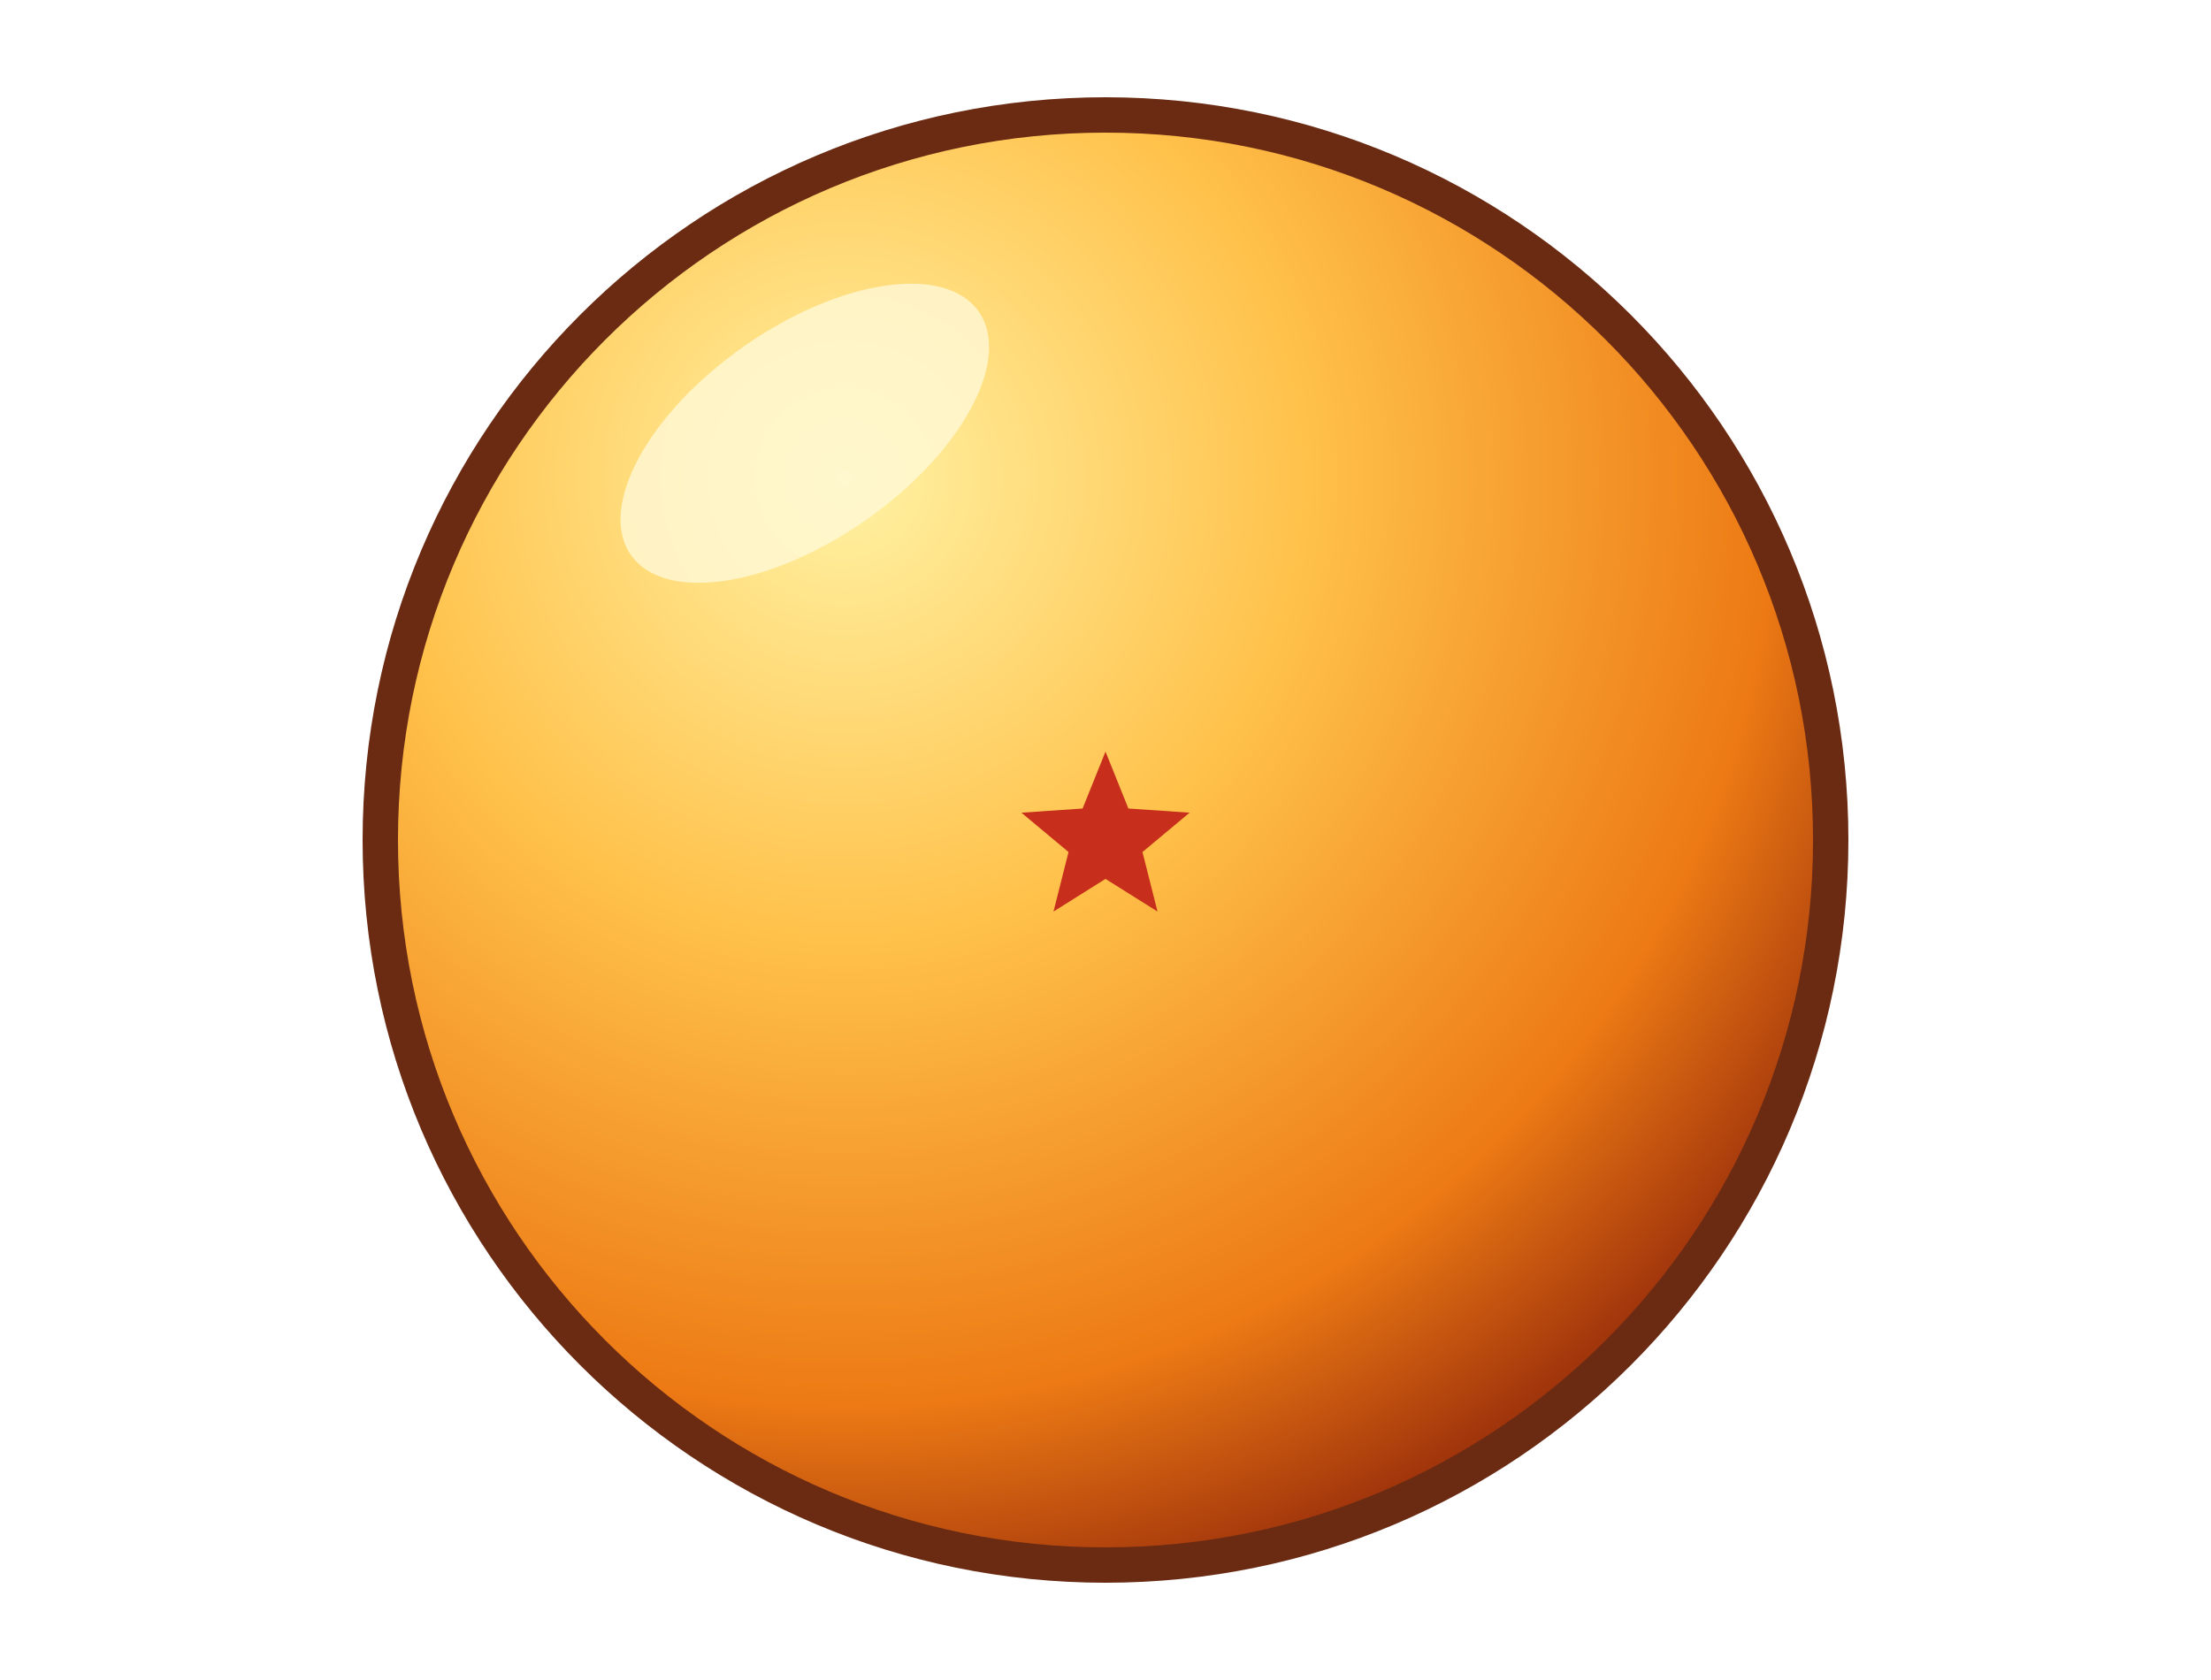
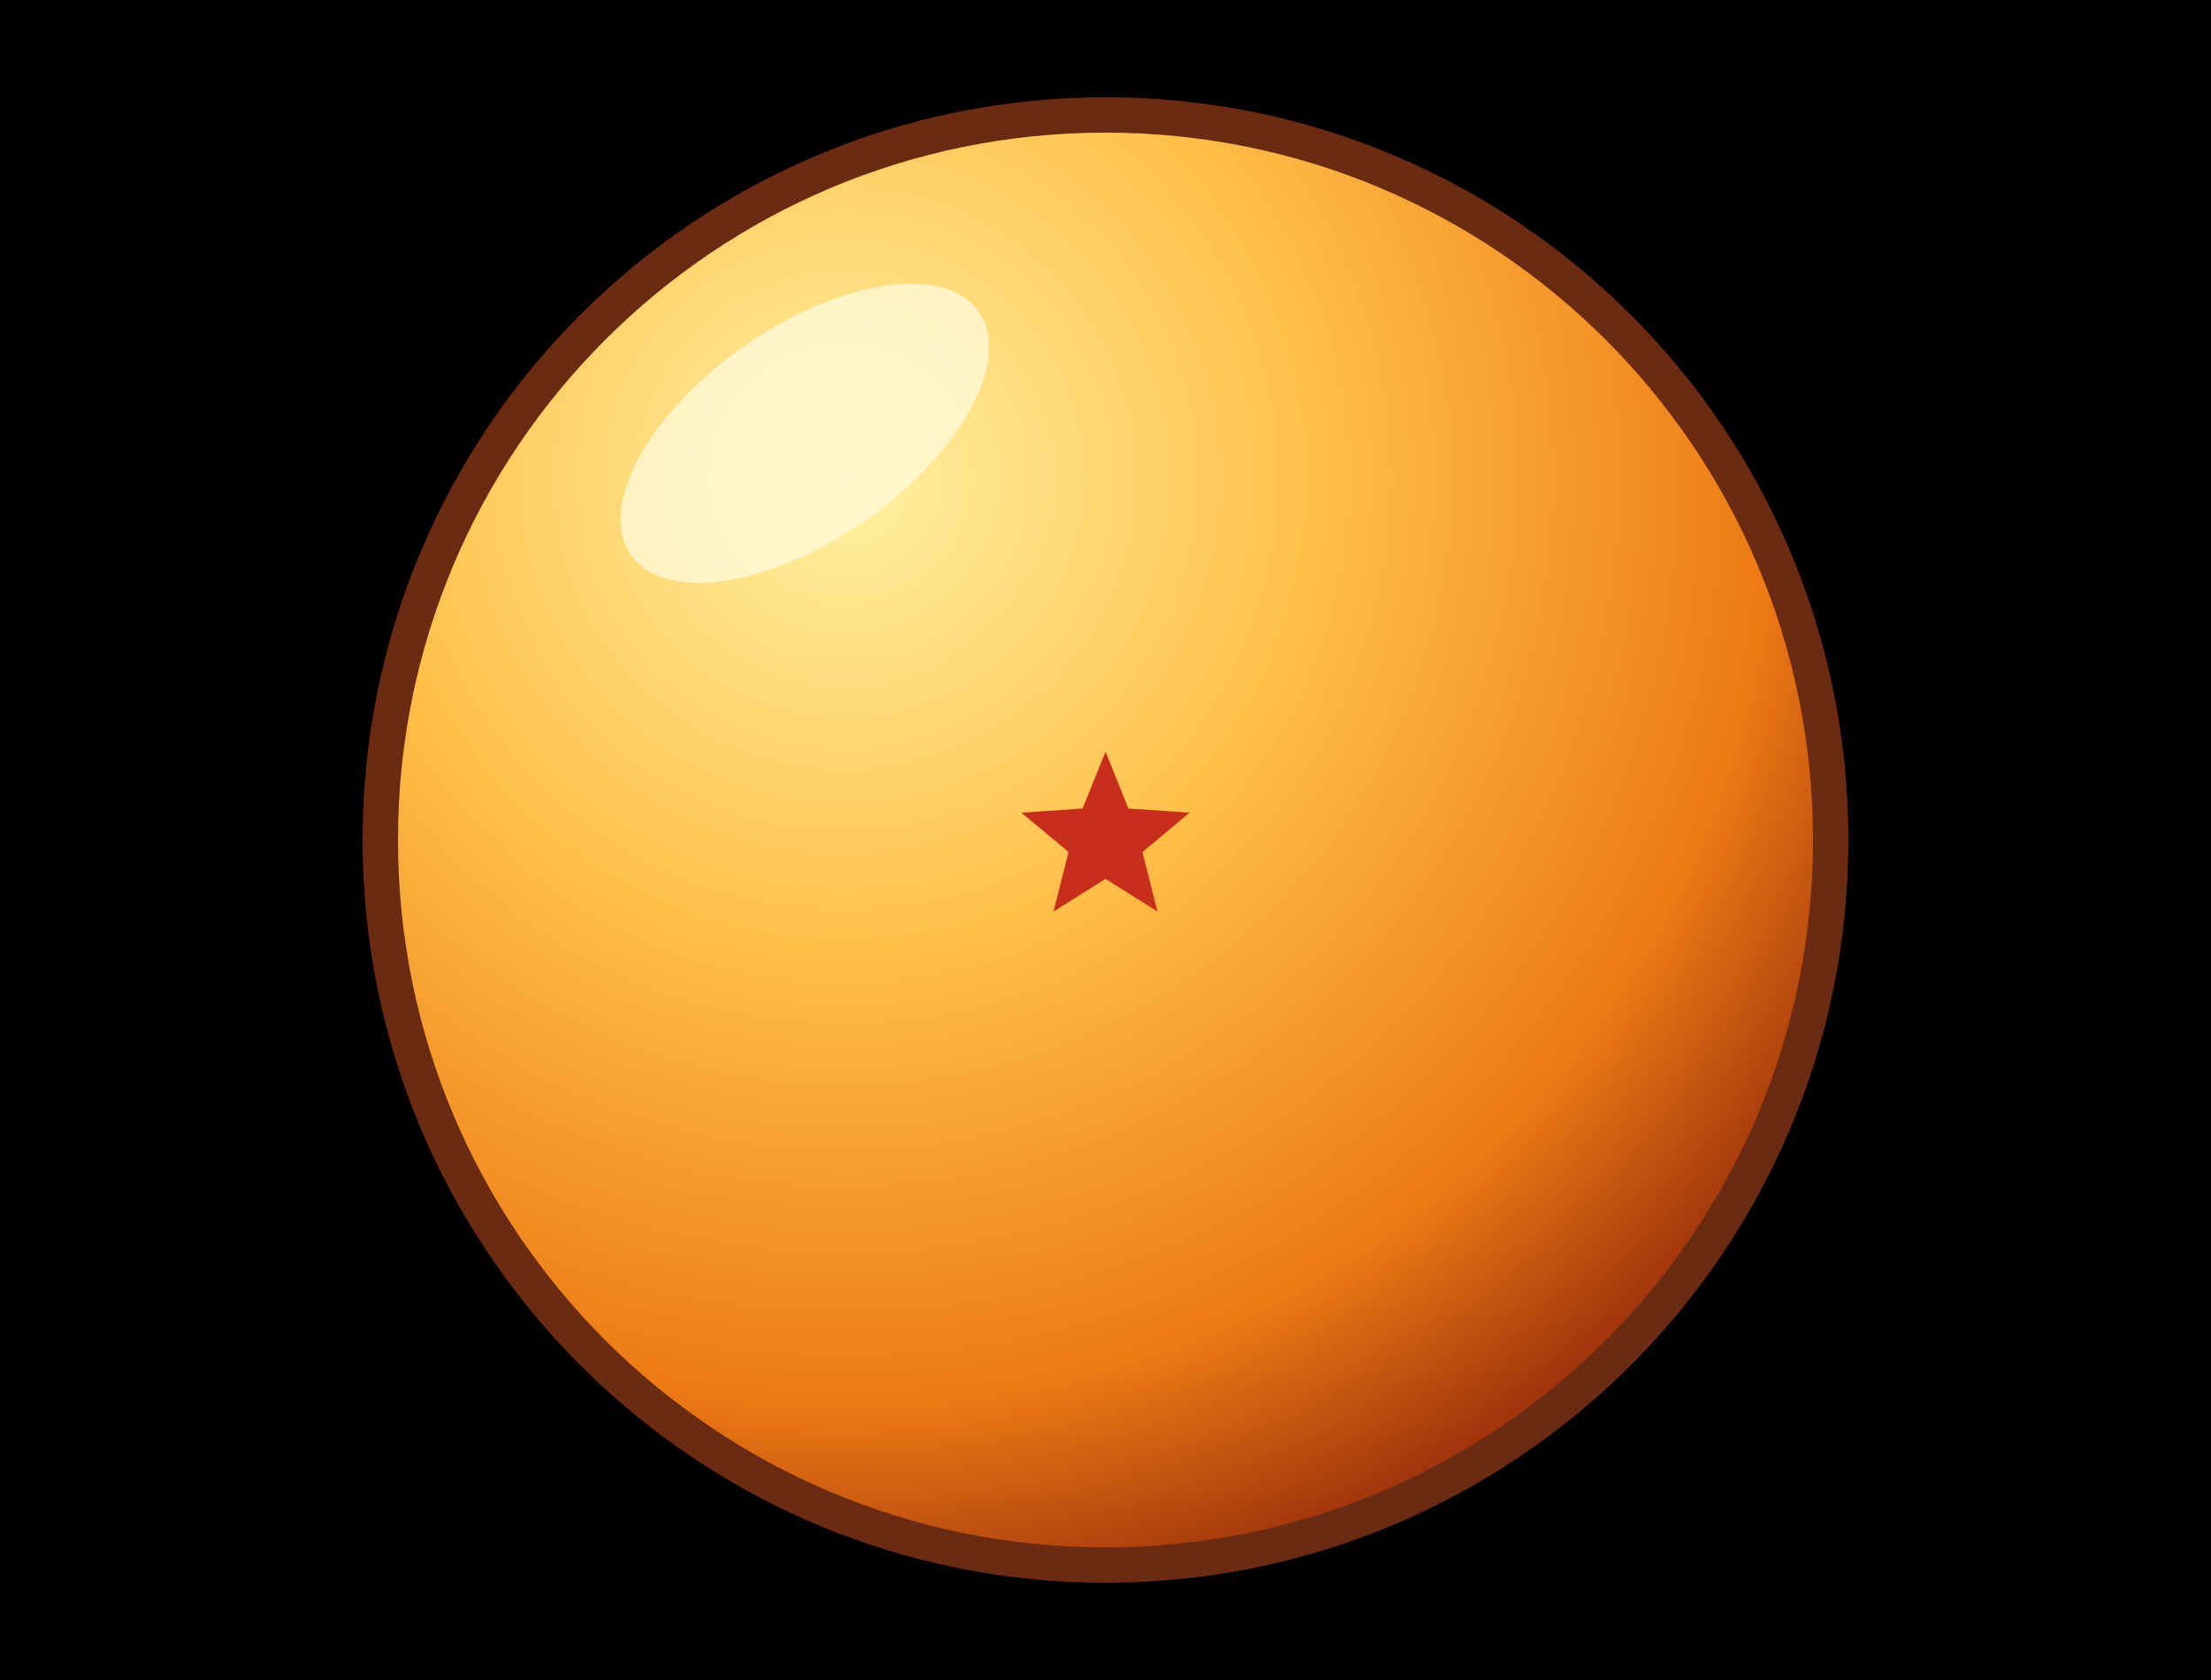
<svg xmlns="http://www.w3.org/2000/svg" width="250" height="190" viewBox="0 0 250 190">
+   <rect width="250" height="190" fill="#000" />
  <defs>
    <radialGradient id="g" cx=".32" cy=".25" r=".8">
      <stop stop-color="#fff2a4" />
      <stop offset=".4" stop-color="#ffc14a" />
      <stop offset=".8" stop-color="#ed7a14" />
      <stop offset="1" stop-color="#9e320b" />
    </radialGradient>
  </defs>
  <circle cx="125" cy="95" r="82" fill="url(#g)" stroke="#6b2b13" stroke-width="4" />
  <ellipse cx="91" cy="49" rx="24" ry="12" transform="rotate(-35 91 49)" fill="#fff9d7" opacity=".8" />
  <polygon points="125.00,85.00 127.59,91.44 134.51,91.91 129.18,96.36 130.88,103.09 125.00,99.40 119.12,103.09 120.82,96.36 115.49,91.91 122.41,91.44" fill="#c72e1b" />
</svg>
